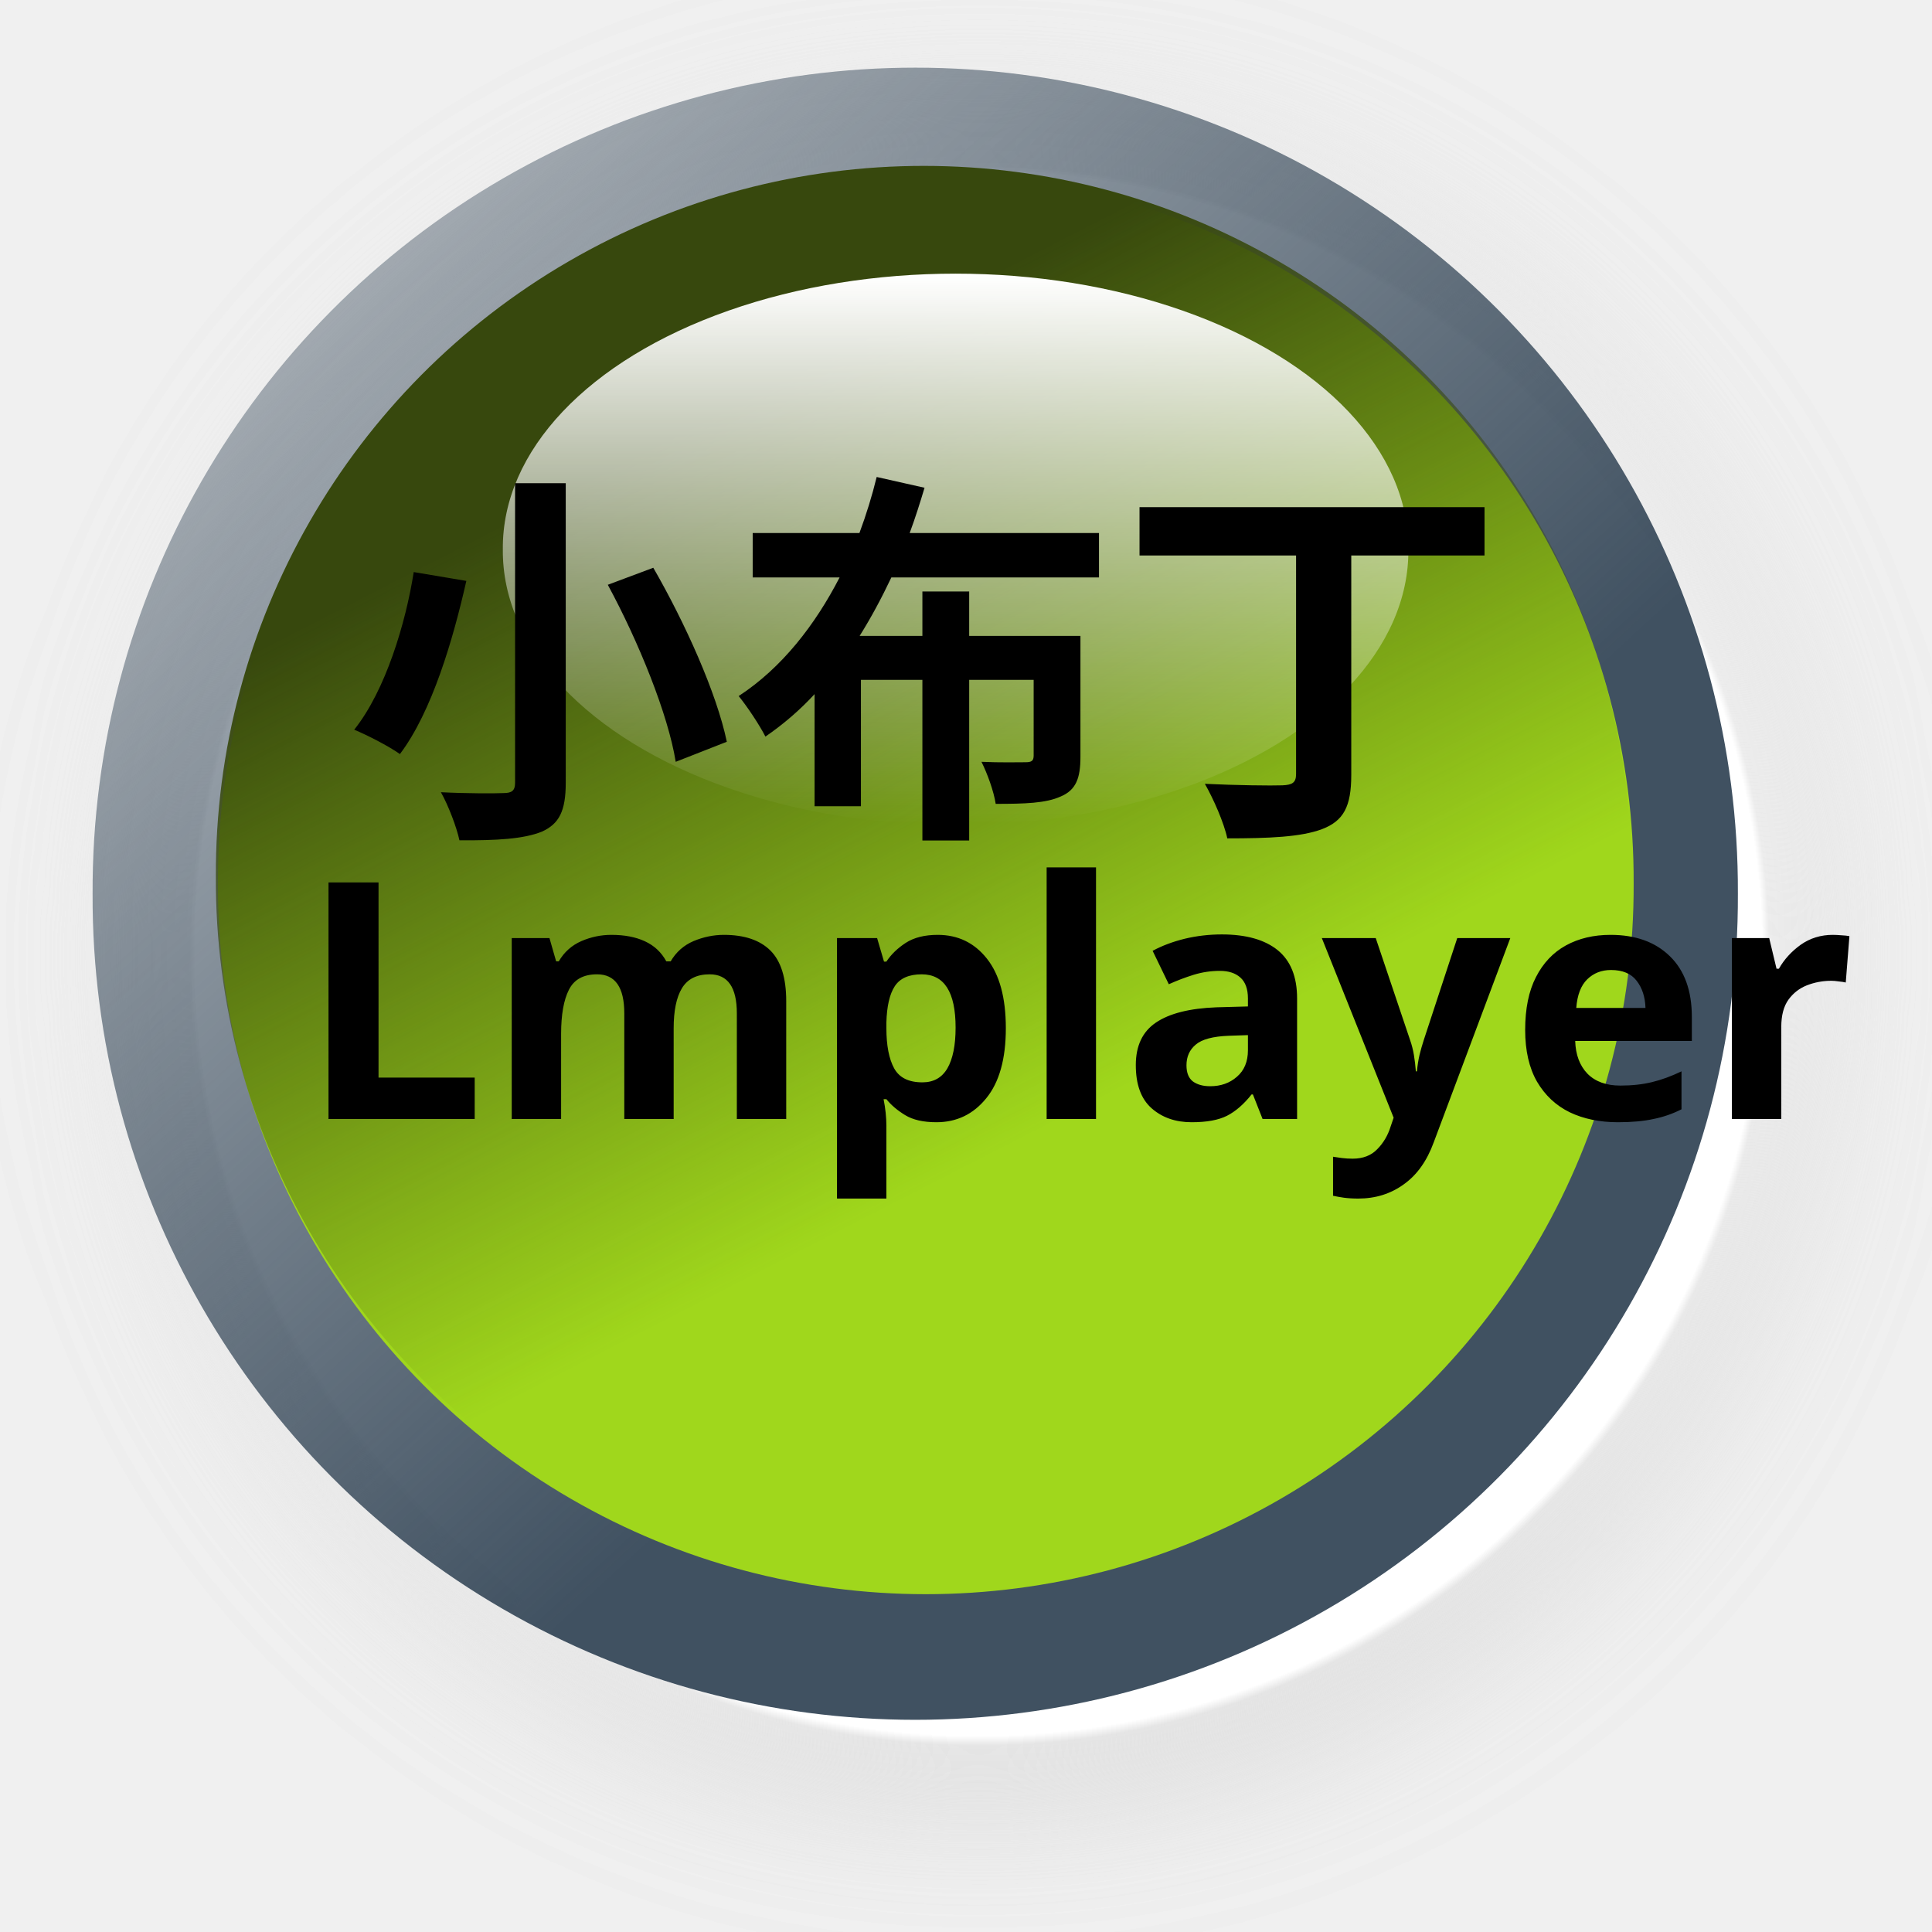
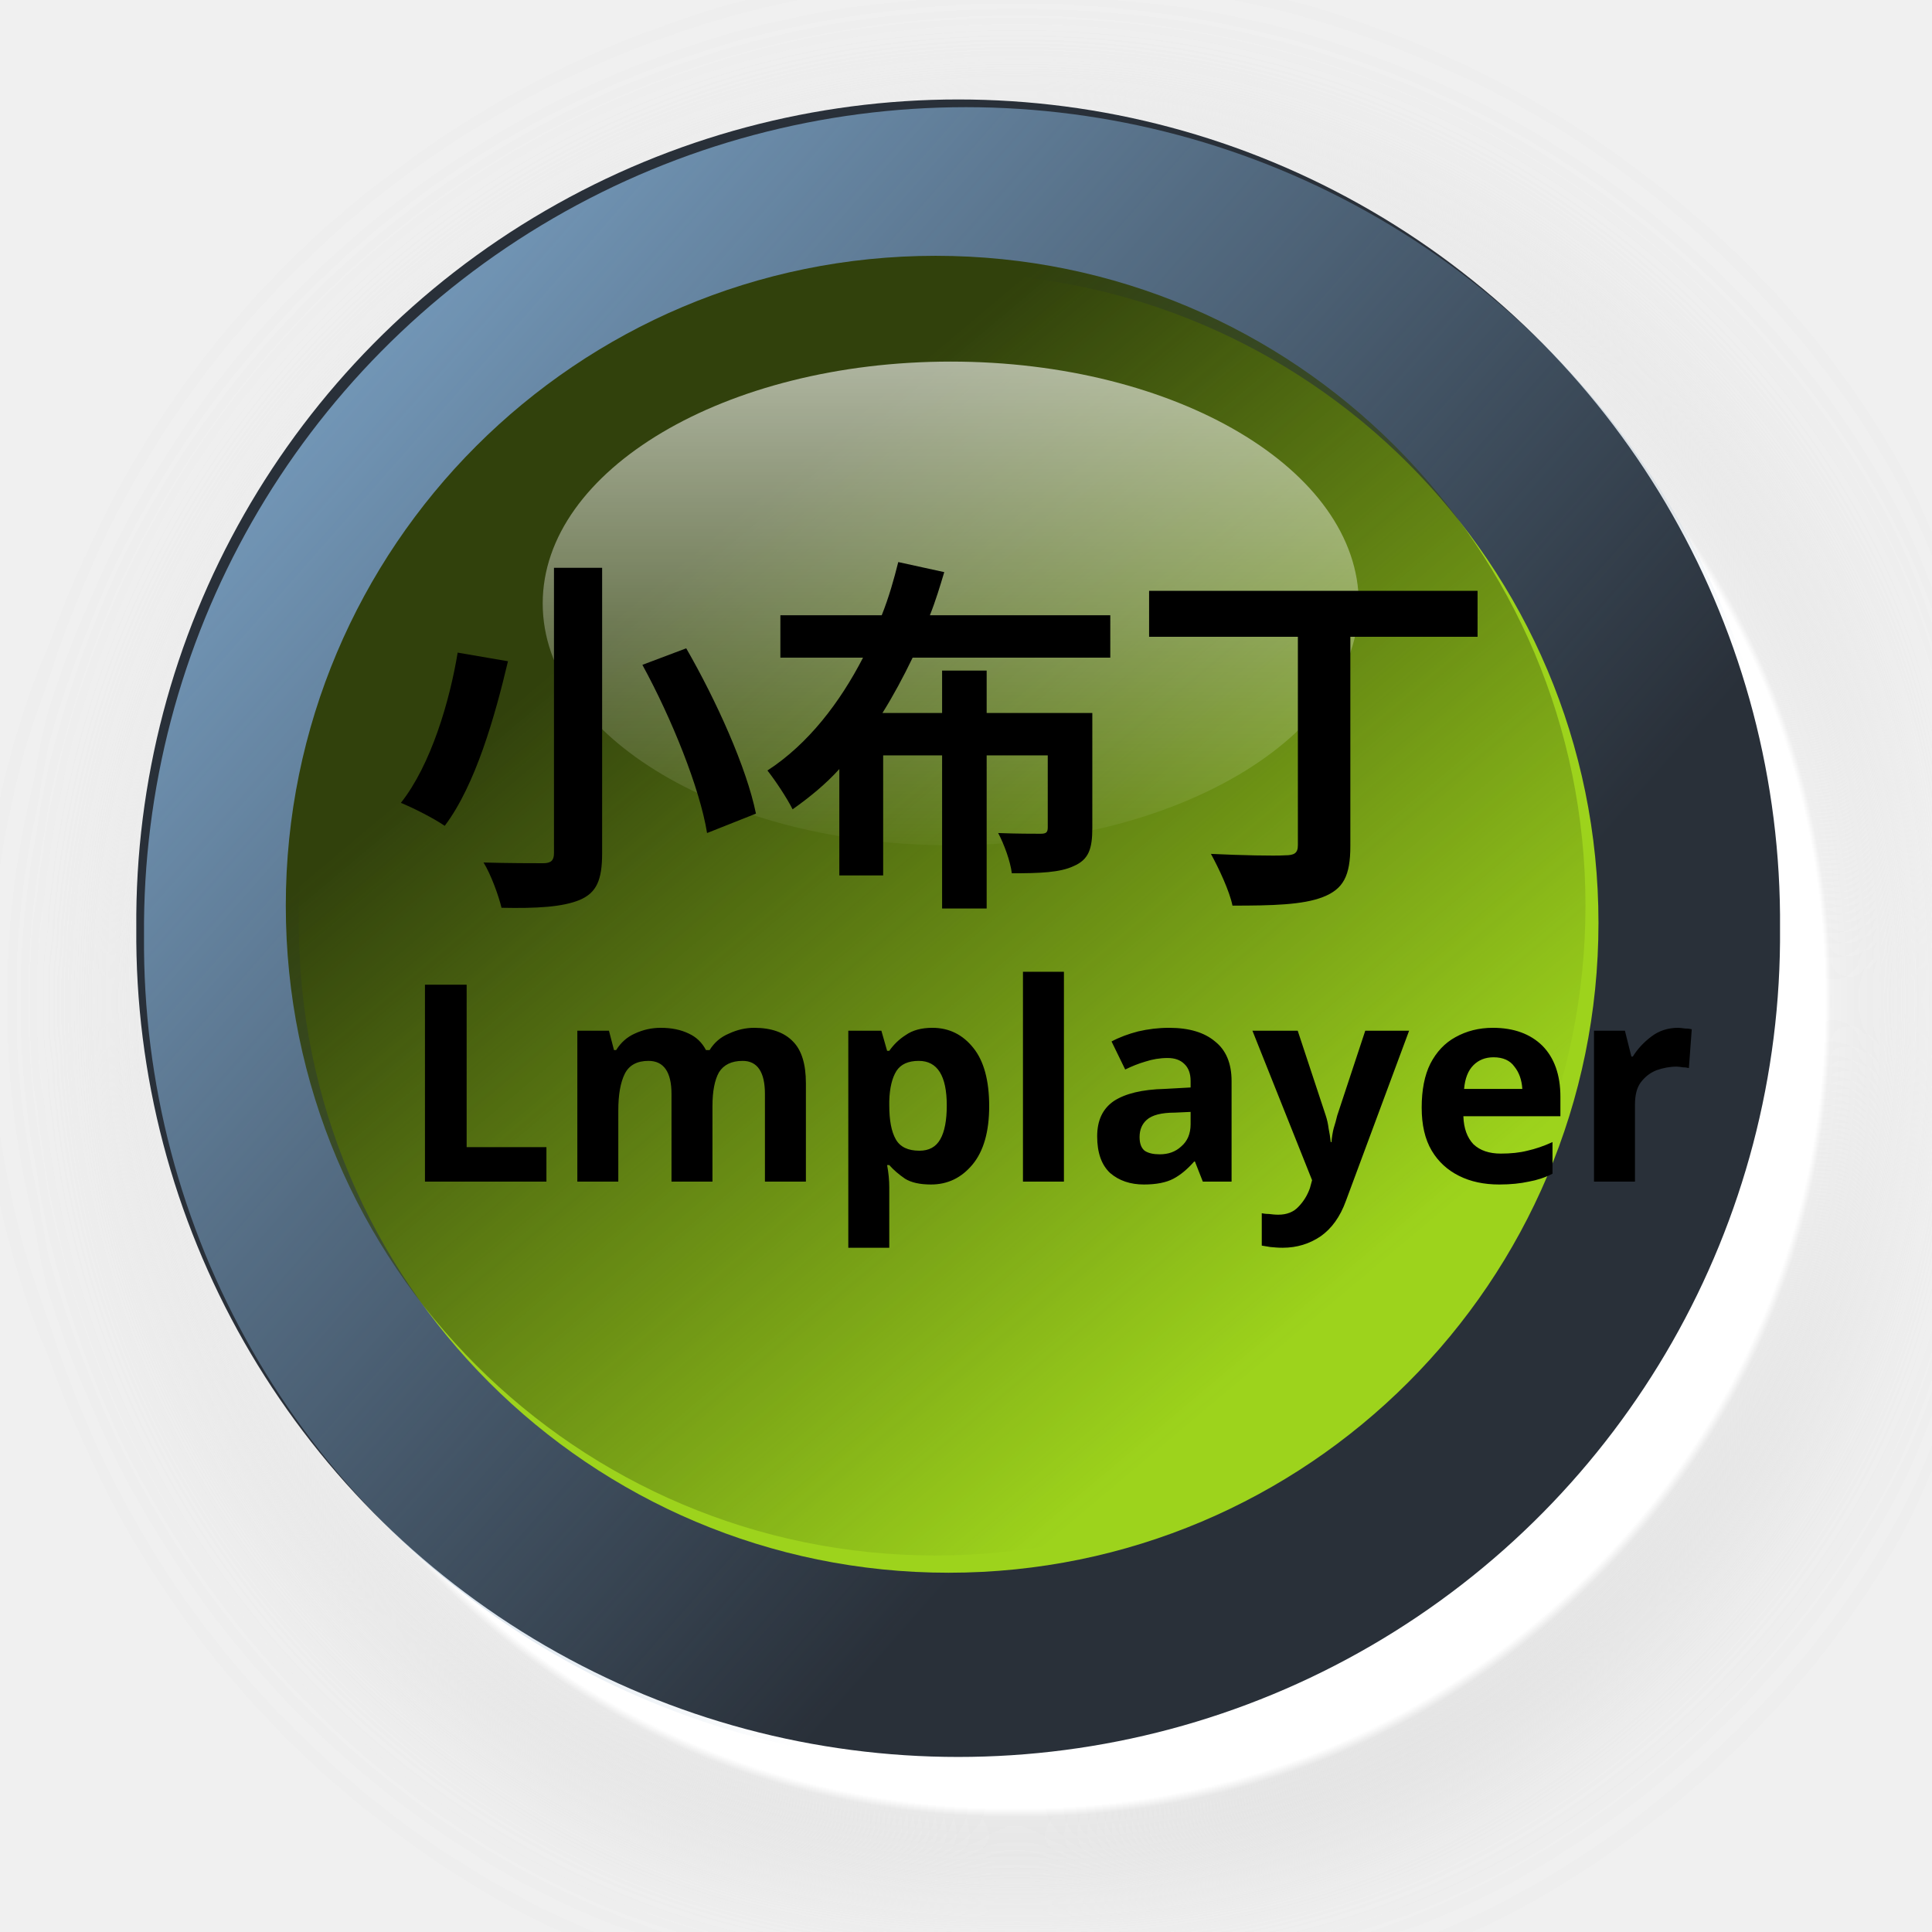
- <svg xmlns="http://www.w3.org/2000/svg" xmlns:xlink="http://www.w3.org/1999/xlink" width="140" height="140" id="svg2" version="1.1" style="enable-background:new">
+ <svg xmlns="http://www.w3.org/2000/svg" xmlns:xlink="http://www.w3.org/1999/xlink" width="42" height="42" id="svg2" version="1.1">
  <defs id="defs4">
-     <linearGradient id="linearGradient4071">
-       <stop style="stop-color:#37480d;stop-opacity:1;" offset="0" id="stop4073" />
-       <stop style="stop-color:#37480d;stop-opacity:0;" offset="1" id="stop4075" />
+     <linearGradient id="linearGradient3040">
+       <stop style="stop-color:#ffffff;stop-opacity:1;" offset="0" id="stop3042" />
+       <stop style="stop-color:#ffffff;stop-opacity:0;" offset="1" id="stop3044" />
    </linearGradient>
-     <linearGradient id="linearGradient4063">
-       <stop style="stop-color:#405161;stop-opacity:1;" offset="0" id="stop4065" />
-       <stop style="stop-color:#405161;stop-opacity:0;" offset="1" id="stop4067" />
+     <linearGradient id="linearGradient3020">
+       <stop style="stop-color:#31410c;stop-opacity:1;" offset="0" id="stop3022" />
+       <stop style="stop-color:#31410c;stop-opacity:0;" offset="1" id="stop3024" />
    </linearGradient>
-     <linearGradient id="linearGradient3864">
-       <stop style="stop-color:#ffffff;stop-opacity:1;" offset="0" id="stop3866" />
-       <stop style="stop-color:#ffffff;stop-opacity:0;" offset="1" id="stop3868" />
+     <linearGradient id="linearGradient2954">
+       <stop style="stop-color:#779dbf;stop-opacity:1;" offset="0" id="stop2956" />
+       <stop style="stop-color:#779dbf;stop-opacity:0;" offset="1" id="stop2958" />
    </linearGradient>
-     <linearGradient id="linearGradient3853">
-       <stop style="stop-color:#ffffff;stop-opacity:1;" offset="0" id="stop3855" />
-       <stop style="stop-color:#ffffff;stop-opacity:0;" offset="1" id="stop3857" />
+     <linearGradient xlink:href="#linearGradient2954" id="linearGradient2960" x1="12.144" y1="15.081" x2="29.713" y2="30.532" gradientUnits="userSpaceOnUse" />
+     <linearGradient xlink:href="#linearGradient3020" id="linearGradient3026" x1="-39.752" y1="61.47" x2="-25.954" y2="77.896" gradientUnits="userSpaceOnUse" />
+     <linearGradient xlink:href="#linearGradient3040" id="linearGradient3046" x1="22.34" y1="4.634" x2="22.34" y2="23.032" gradientUnits="userSpaceOnUse" />
+     <linearGradient xlink:href="#linearGradient2954-8" id="linearGradient2960-3" x1="12.144" y1="15.081" x2="29.713" y2="30.532" gradientUnits="userSpaceOnUse" />
+     <linearGradient id="linearGradient2954-8">
+       <stop style="stop-color:#779dbf;stop-opacity:1;" offset="0" id="stop2956-3" />
+       <stop style="stop-color:#779dbf;stop-opacity:0;" offset="1" id="stop2958-1" />
    </linearGradient>
-     <linearGradient xlink:href="#linearGradient3690-3" id="linearGradient3696-6" x1="192.237" y1="604.117" x2="0.924" y2="410.955" gradientUnits="userSpaceOnUse" />
-     <linearGradient id="linearGradient3690-3">
-       <stop style="stop-color:#495d70;stop-opacity:1;" offset="0" id="stop3692-2" />
-       <stop style="stop-color:#495d70;stop-opacity:0;" offset="1" id="stop3694-4" />
+     <pattern patternUnits="userSpaceOnUse" width="35.733" height="35.733" patternTransform="translate(43.21147,56.73797)" id="pattern4251">
+       <g id="g4203" transform="translate(-36.09195,-51.492)">
+         <path style="fill:#666666;fill-opacity:1;fill-rule:evenodd;stroke:#9b949b;stroke-width:0;stroke-miterlimit:4;stroke-opacity:1;stroke-dasharray:none;display:inline" id="path2929-5-1" d="m 38.711,25.667 c 0,7.949 -6.444,14.393 -14.393,14.393 -7.949,0 -14.393,-6.444 -14.393,-14.393 0,-7.949 6.444,-14.393 14.393,-14.393 7.949,0 14.393,6.444 14.393,14.393 z" transform="matrix(1.241379,0,0,1.241379,23.77016,37.4964)" />
+         <path style="fill:#ffffff;fill-opacity:1;fill-rule:evenodd;stroke:#9b949b;stroke-width:0;stroke-miterlimit:4;stroke-opacity:1;stroke-dasharray:none;display:inline" id="path2929-5-1-6" d="m 38.711,25.667 c 0,7.949 -6.444,14.393 -14.393,14.393 -7.949,0 -14.393,-6.444 -14.393,-14.393 0,-7.949 6.444,-14.393 14.393,-14.393 7.949,0 14.393,6.444 14.393,14.393 z" transform="matrix(1.072151,0,0,1.072151,28.07289,42.02731)" />
+       </g>
+     </pattern>
+     <linearGradient xlink:href="#linearGradient2954-3" id="linearGradient2960-6" x1="12.144" y1="15.081" x2="29.713" y2="30.532" gradientUnits="userSpaceOnUse" />
+     <linearGradient id="linearGradient2954-3">
+       <stop style="stop-color:#779dbf;stop-opacity:1;" offset="0" id="stop2956-5" />
+       <stop style="stop-color:#779dbf;stop-opacity:0;" offset="1" id="stop2958-0" />
    </linearGradient>
-     <linearGradient xlink:href="#linearGradient3768-3" id="linearGradient3774-1" x1="76.19" y1="489.863" x2="192.237" y2="605.041" gradientUnits="userSpaceOnUse" />
-     <linearGradient id="linearGradient3768-3">
-       <stop style="stop-color:#37490c;stop-opacity:1;" offset="0" id="stop3770-9" />
-       <stop style="stop-color:#37490c;stop-opacity:0;" offset="1" id="stop3772-4" />
-     </linearGradient>
-     <linearGradient xlink:href="#linearGradient3853" id="linearGradient3859" x1="56.289" y1="469.092" x2="163.647" y2="577.618" gradientUnits="userSpaceOnUse" />
-     <linearGradient xlink:href="#linearGradient3864" id="linearGradient3870" x1="136.322" y1="515.392" x2="136.322" y2="555.133" gradientUnits="userSpaceOnUse" />
-     <linearGradient xlink:href="#linearGradient3690-4" id="linearGradient3696-1" x1="192.237" y1="604.117" x2="0.924" y2="410.955" gradientUnits="userSpaceOnUse" />
-     <linearGradient id="linearGradient3690-4">
-       <stop style="stop-color:#495d70;stop-opacity:1;" offset="0" id="stop3692-5" />
-       <stop style="stop-color:#495d70;stop-opacity:0;" offset="1" id="stop3694-1" />
+     <filter id="filter5186" color-interpolation-filters="sRGB">
+       <feGaussianBlur id="feGaussianBlur5188" result="result6" stdDeviation="3" in="SourceGraphic" />
+       <feColorMatrix id="feColorMatrix5190" values="1 0 0 0 0 0 1 0 0 0 0 0 1 0 0 0 0 0 1 0 " result="result7" in="SourceGraphic" />
+       <feComposite id="feComposite5192" in2="result7" operator="in" in="result6" />
+     </filter>
+     <filter id="filter5194" color-interpolation-filters="sRGB">
+       <feGaussianBlur id="feGaussianBlur5196" result="result6" stdDeviation="3" in="SourceGraphic" />
+       <feColorMatrix id="feColorMatrix5198" values="1 0 0 0 0 0 1 0 0 0 0 0 1 0 0 0 0 0 1 0 " result="result7" in="SourceGraphic" />
+       <feComposite id="feComposite5200" in2="result7" operator="in" in="result6" />
+     </filter>
+     <linearGradient xlink:href="#linearGradient2954-0" id="linearGradient2960-5" x1="12.144" y1="15.081" x2="29.713" y2="30.532" gradientUnits="userSpaceOnUse" />
+     <linearGradient id="linearGradient2954-0">
+       <stop style="stop-color:#779dbf;stop-opacity:1;" offset="0" id="stop2956-2" />
+       <stop style="stop-color:#779dbf;stop-opacity:0;" offset="1" id="stop2958-2" />
    </linearGradient>
    <filter id="filter3948" x="-0.25" y="-0.25" width="1.5" height="1.5" color-interpolation-filters="sRGB">
      <feBlend id="feBlend3950" in2="SourceGraphic" mode="screen" result="result1" />
      <feGaussianBlur id="feGaussianBlur3952" stdDeviation="8" result="result6" />
      <feComposite id="feComposite3954" in2="SourceGraphic" operator="xor" in="result6" />
      <feGaussianBlur id="feGaussianBlur3956" stdDeviation="5" result="result2" />
      <feComposite id="feComposite3958" in2="result1" operator="atop" result="result92" />
      <feComposite id="feComposite3960" in2="result92" operator="xor" in="result2" result="result4" />
      <feGaussianBlur id="feGaussianBlur3962" stdDeviation="1" result="result3" in="result4" />
      <feSpecularLighting id="feSpecularLighting3964" surfaceScale="3" specularConstant="1.5" specularExponent="45" result="result5">
        <fePointLight id="fePointLight3966" x="-5000" y="-8000" z="20000" />
      </feSpecularLighting>
      <feComposite id="feComposite3968" in2="SourceGraphic" operator="in" result="result93" />
      <feComposite id="feComposite3970" in2="result93" operator="arithmetic" k2="1" k3="2" in="result3" result="result94" k1="0" k4="0" />
      <feComposite id="feComposite3972" in2="result94" operator="atop" in="result5" result="result95" />
      <feBlend id="feBlend3974" in2="result95" mode="screen" result="fbSourceGraphic" />
      <feColorMatrix result="fbSourceGraphicAlpha" in="fbSourceGraphic" values="0 0 0 -1 0 0 0 0 -1 0 0 0 0 -1 0 0 0 0 1 0" id="feColorMatrix3976" />
      <feGaussianBlur id="feGaussianBlur3978" result="result6" stdDeviation="3" in="fbSourceGraphic" />
      <feColorMatrix id="feColorMatrix3980" values="1 0 0 0 0 0 1 0 0 0 0 0 1 0 0 0 0 0 1 0 " result="result7" in="fbSourceGraphic" />
      <feComposite id="feComposite3982" in2="result7" operator="in" in="result6" result="fbSourceGraphic" />
      <feColorMatrix result="fbSourceGraphicAlpha" in="fbSourceGraphic" values="0 0 0 -1 0 0 0 0 -1 0 0 0 0 -1 0 0 0 0 1 0" id="feColorMatrix3984" />
      <feColorMatrix id="feColorMatrix3986" values="1 0 0 0 0 0 1 0 0 0 0 0 1 0 0 0 0 0 1 0 " result="result7" in="fbSourceGraphic" />
      <feGaussianBlur id="feGaussianBlur3988" result="result6" stdDeviation="5" />
      <feComposite id="feComposite3990" in2="result7" operator="atop" in="result6" result="result91" />
      <feComposite id="feComposite3992" in2="result91" operator="in" result="fbSourceGraphic" />
      <feColorMatrix result="fbSourceGraphicAlpha" in="fbSourceGraphic" values="0 0 0 -1 0 0 0 0 -1 0 0 0 0 -1 0 0 0 0 1 0" id="feColorMatrix3995" />
      <feGaussianBlur id="feGaussianBlur3997" stdDeviation="5" result="result1" in="fbSourceGraphic" />
      <feComposite id="feComposite3999" in2="result1" operator="arithmetic" k2="2" in="result1" k1="0" k3="0" k4="0" />
    </filter>
-     <linearGradient xlink:href="#linearGradient4063" id="linearGradient4069" x1="146.951" y1="564.375" x2="50.832" y2="459.939" gradientUnits="userSpaceOnUse" />
-     <linearGradient xlink:href="#linearGradient4071" id="linearGradient4077" x1="105.332" y1="515.883" x2="134.474" y2="572.777" gradientUnits="userSpaceOnUse" />
  </defs>
-   <g id="layer7" transform="translate(0,-912.3622)" />
-   <g id="layer1" style="display:inline" transform="translate(0,-912.3622)">
-     <g id="g3932" style="filter:url(#filter3948)" transform="translate(-157.3015,347.9259)">
+   <g id="layer7" transform="translate(0,-6)">
+     <g id="g3932" style="display:inline;filter:url(#filter3948);enable-background:new" transform="matrix(0.310989,0,0,0.310989,-48.8851,-169.301)">
      <path d="m 192.237,547.277 c 0,31.902 -25.862,57.764 -57.764,57.764 -31.902,0 -57.764,-25.862 -57.764,-57.764 0,-31.902 25.862,-57.764 57.764,-57.764 31.902,0 57.764,25.862 57.764,57.764 z" id="path3680-2" style="fill:#000000;fill-opacity:1;fill-rule:evenodd;stroke:#9b949b;stroke-width:0;stroke-miterlimit:4;stroke-opacity:1;stroke-dasharray:none;display:inline" transform="translate(93.80807,86.41435)" />
      <path d="m 192.237,547.277 c 0,31.902 -25.862,57.764 -57.764,57.764 -31.902,0 -57.764,-25.862 -57.764,-57.764 0,-31.902 25.862,-57.764 57.764,-57.764 31.902,0 57.764,25.862 57.764,57.764 z" id="path3680-2-3" style="fill:#ffffff;fill-opacity:1;fill-rule:evenodd;stroke:#9b949b;stroke-width:0;stroke-miterlimit:4;stroke-opacity:1;stroke-dasharray:none;display:inline" transform="matrix(0.8694783,0,0,0.792,111.9575,201.0207)" />
    </g>
-     <path style="fill:url(#linearGradient4069);fill-opacity:1;fill-rule:evenodd;stroke:#9b949b;stroke-width:0;stroke-miterlimit:4;stroke-opacity:1;stroke-dasharray:none" id="path3680" d="m 192.237,547.277 a 57.764,57.764 0 1 1 -115.527,0 57.764,57.764 0 1 1 115.527,0 z" transform="matrix(1.032,0,0,1.032,-72.45472,412.3356)" />
  </g>
-   <g id="layer3" style="display:inline" transform="translate(0,-912.3622)">
-     <path transform="matrix(0.888,0,0,0.888,-52.32528,490.3931)" style="fill:#a0d71c;fill-opacity:1;fill-rule:evenodd;stroke:#9b949b;stroke-width:0;stroke-miterlimit:4;stroke-opacity:1;stroke-dasharray:none" id="path3680-3-1" d="m 192.237,547.277 a 57.764,57.764 0 1 1 -115.527,0 57.764,57.764 0 1 1 115.527,0 z" />
+   <g id="layer1" transform="translate(0,-1010.362)" style="display:inline">
+     <path style="fill:#293039;fill-opacity:1;fill-rule:evenodd;stroke:#9b949b;stroke-width:0;stroke-miterlimit:4;stroke-opacity:1;stroke-dasharray:none" id="path2929" d="m 38.711,25.667 a 14.393,14.393 0 1 1 -28.785,0 14.393,14.393 0 1 1 28.785,0 z" transform="matrix(1.241379,0,0,1.241379,-9.358844,998.6779)" />
+     <path style="fill:url(#linearGradient2960);fill-opacity:1;fill-rule:evenodd;stroke:#9b949b;stroke-width:0;stroke-miterlimit:4;stroke-opacity:1;stroke-dasharray:none" id="path2929-5" d="m 38.711,25.667 a 14.393,14.393 0 1 1 -28.785,0 14.393,14.393 0 1 1 28.785,0 z" transform="matrix(1.241379,0,0,1.241379,-9.191083,998.8456)" />
  </g>
-   <g id="layer2" style="display:inline" transform="translate(0,-912.3622)">
-     <path transform="matrix(0.888,0,0,0.888,-52.47684,489.9088)" style="fill:url(#linearGradient4077);fill-opacity:1;fill-rule:evenodd;stroke:#9b949b;stroke-width:0;stroke-miterlimit:4;stroke-opacity:1;stroke-dasharray:none" id="path3680-3" d="m 192.237,547.277 a 57.764,57.764 0 1 1 -115.527,0 57.764,57.764 0 1 1 115.527,0 z" />
+   <g id="layer2" style="display:inline" transform="translate(0,-6)" />
+   <g id="layer4" style="display:inline" transform="translate(0,-6)">
+     <path transform="translate(53.80439,-41.97721)" style="fill:#9dd31c;fill-opacity:1;fill-rule:evenodd;stroke:#9b949b;stroke-width:0;stroke-miterlimit:4;stroke-opacity:1;stroke-dasharray:none;display:inline" id="path2964-5" d="m -19.055,68.04 a 14.127,14.127 0 1 1 -28.254,0 14.127,14.127 0 1 1 28.254,0 z" />
  </g>
-   <g id="layer5" style="display:none" transform="translate(0,-912.3622)">
-     <path transform="matrix(0.792,0,0,0.792,30.28106,117.9927)" style="fill:url(#linearGradient3859);fill-opacity:1;fill-rule:evenodd;stroke:#9b949b;stroke-width:0;stroke-miterlimit:4;stroke-opacity:1;stroke-dasharray:none" id="path3680-3-7" d="m 192.237,547.277 c 0,31.902 -25.862,57.764 -57.764,57.764 -31.902,0 -57.764,-25.862 -57.764,-57.764 0,-31.902 25.862,-57.764 57.764,-57.764 31.902,0 57.764,25.862 57.764,57.764 z" />
+   <g id="layer3" style="display:inline" transform="translate(0,-6)">
+     <path transform="translate(53.52204,-42.35192)" style="fill:url(#linearGradient3026);fill-opacity:1;fill-rule:evenodd;stroke:#9b949b;stroke-width:0;stroke-miterlimit:4;stroke-opacity:1;stroke-dasharray:none" id="path2964" d="m -19.055,68.04 a 14.127,14.127 0 1 1 -28.254,0 14.127,14.127 0 1 1 28.254,0 z" />
  </g>
-   <g id="layer6" style="display:inline" transform="translate(0,-912.3622)">
-     <path style="fill:url(#linearGradient3870);fill-opacity:1;fill-rule:evenodd;stroke:#9b949b;stroke-width:0;stroke-miterlimit:4;stroke-opacity:1;stroke-dasharray:none" id="path3862" d="m 169.132,535.263 a 32.81,19.871 0 1 1 -65.619,0 32.81,19.871 0 1 1 65.619,0 z" transform="translate(-67.07578,416.9094)" />
+   <g id="layer6" style="display:inline" transform="translate(0,-6)">
+     <path style="fill:url(#linearGradient3046);fill-opacity:1;fill-rule:evenodd;stroke:#9b949b;stroke-width:0;stroke-miterlimit:4;stroke-opacity:1;stroke-dasharray:none" id="path3038" d="m 31.539,17.118 a 8.87,5.257 0 1 1 -17.741,0 8.87,5.257 0 1 1 17.741,0 z" transform="translate(-2,2)" />
  </g>
-   <g id="layer4" style="display:inline" transform="translate(0,-912.3622)">
-     <text xml:space="preserve" style="font-size:36px;font-style:normal;font-variant:normal;font-weight:bold;font-stretch:normal;fill:#000000;fill-opacity:1;stroke:none;font-family:'文泉驿正黑';-inkscape-font-specification:'文泉驿正黑 Medium'" x="25.058" y="970.786" id="text3777">
-       <tspan id="tspan3779" x="25.058" y="970.786" style="font-size:28px;font-style:normal;font-variant:normal;font-weight:bold;font-stretch:normal;font-family:'文泉驿正黑';-inkscape-font-specification:'文泉驿正黑 Medium'">小布丁</tspan>
+   <g id="layer5" style="display:inline" transform="translate(0,-6)">
+     <text xml:space="preserve" style="font-size:8px;font-style:normal;font-variant:normal;font-weight:bold;font-stretch:normal;fill:#000000;fill-opacity:1;stroke:none;font-family:'文泉驿正黑';-inkscape-font-specification:'文泉驿正黑 Medium'" x="8.542" y="25.032" id="text3029">
+       <tspan id="tspan3031" x="8.542" y="25.032">小布丁</tspan>
    </text>
-     <text xml:space="preserve" style="font-size:24px;font-style:normal;font-variant:normal;font-weight:bold;font-stretch:normal;fill:#000000;fill-opacity:1;stroke:none;font-family:'文泉驿正黑';-inkscape-font-specification:'文泉驿正黑 Medium'" x="21.649" y="993.451" id="text3781">
-       <tspan id="tspan3783" x="21.649" y="993.451">Lmplayer</tspan>
+     <text xml:space="preserve" style="font-size:6px;font-style:normal;font-variant:normal;font-weight:bold;font-stretch:normal;fill:#000000;fill-opacity:1;stroke:none;font-family:'文泉驿正黑';-inkscape-font-specification:'文泉驿正黑 Medium'" x="8.691" y="31.689" id="text3033">
+       <tspan id="tspan3035" x="8.691" y="31.689">Lmplayer</tspan>
    </text>
  </g>
</svg>
